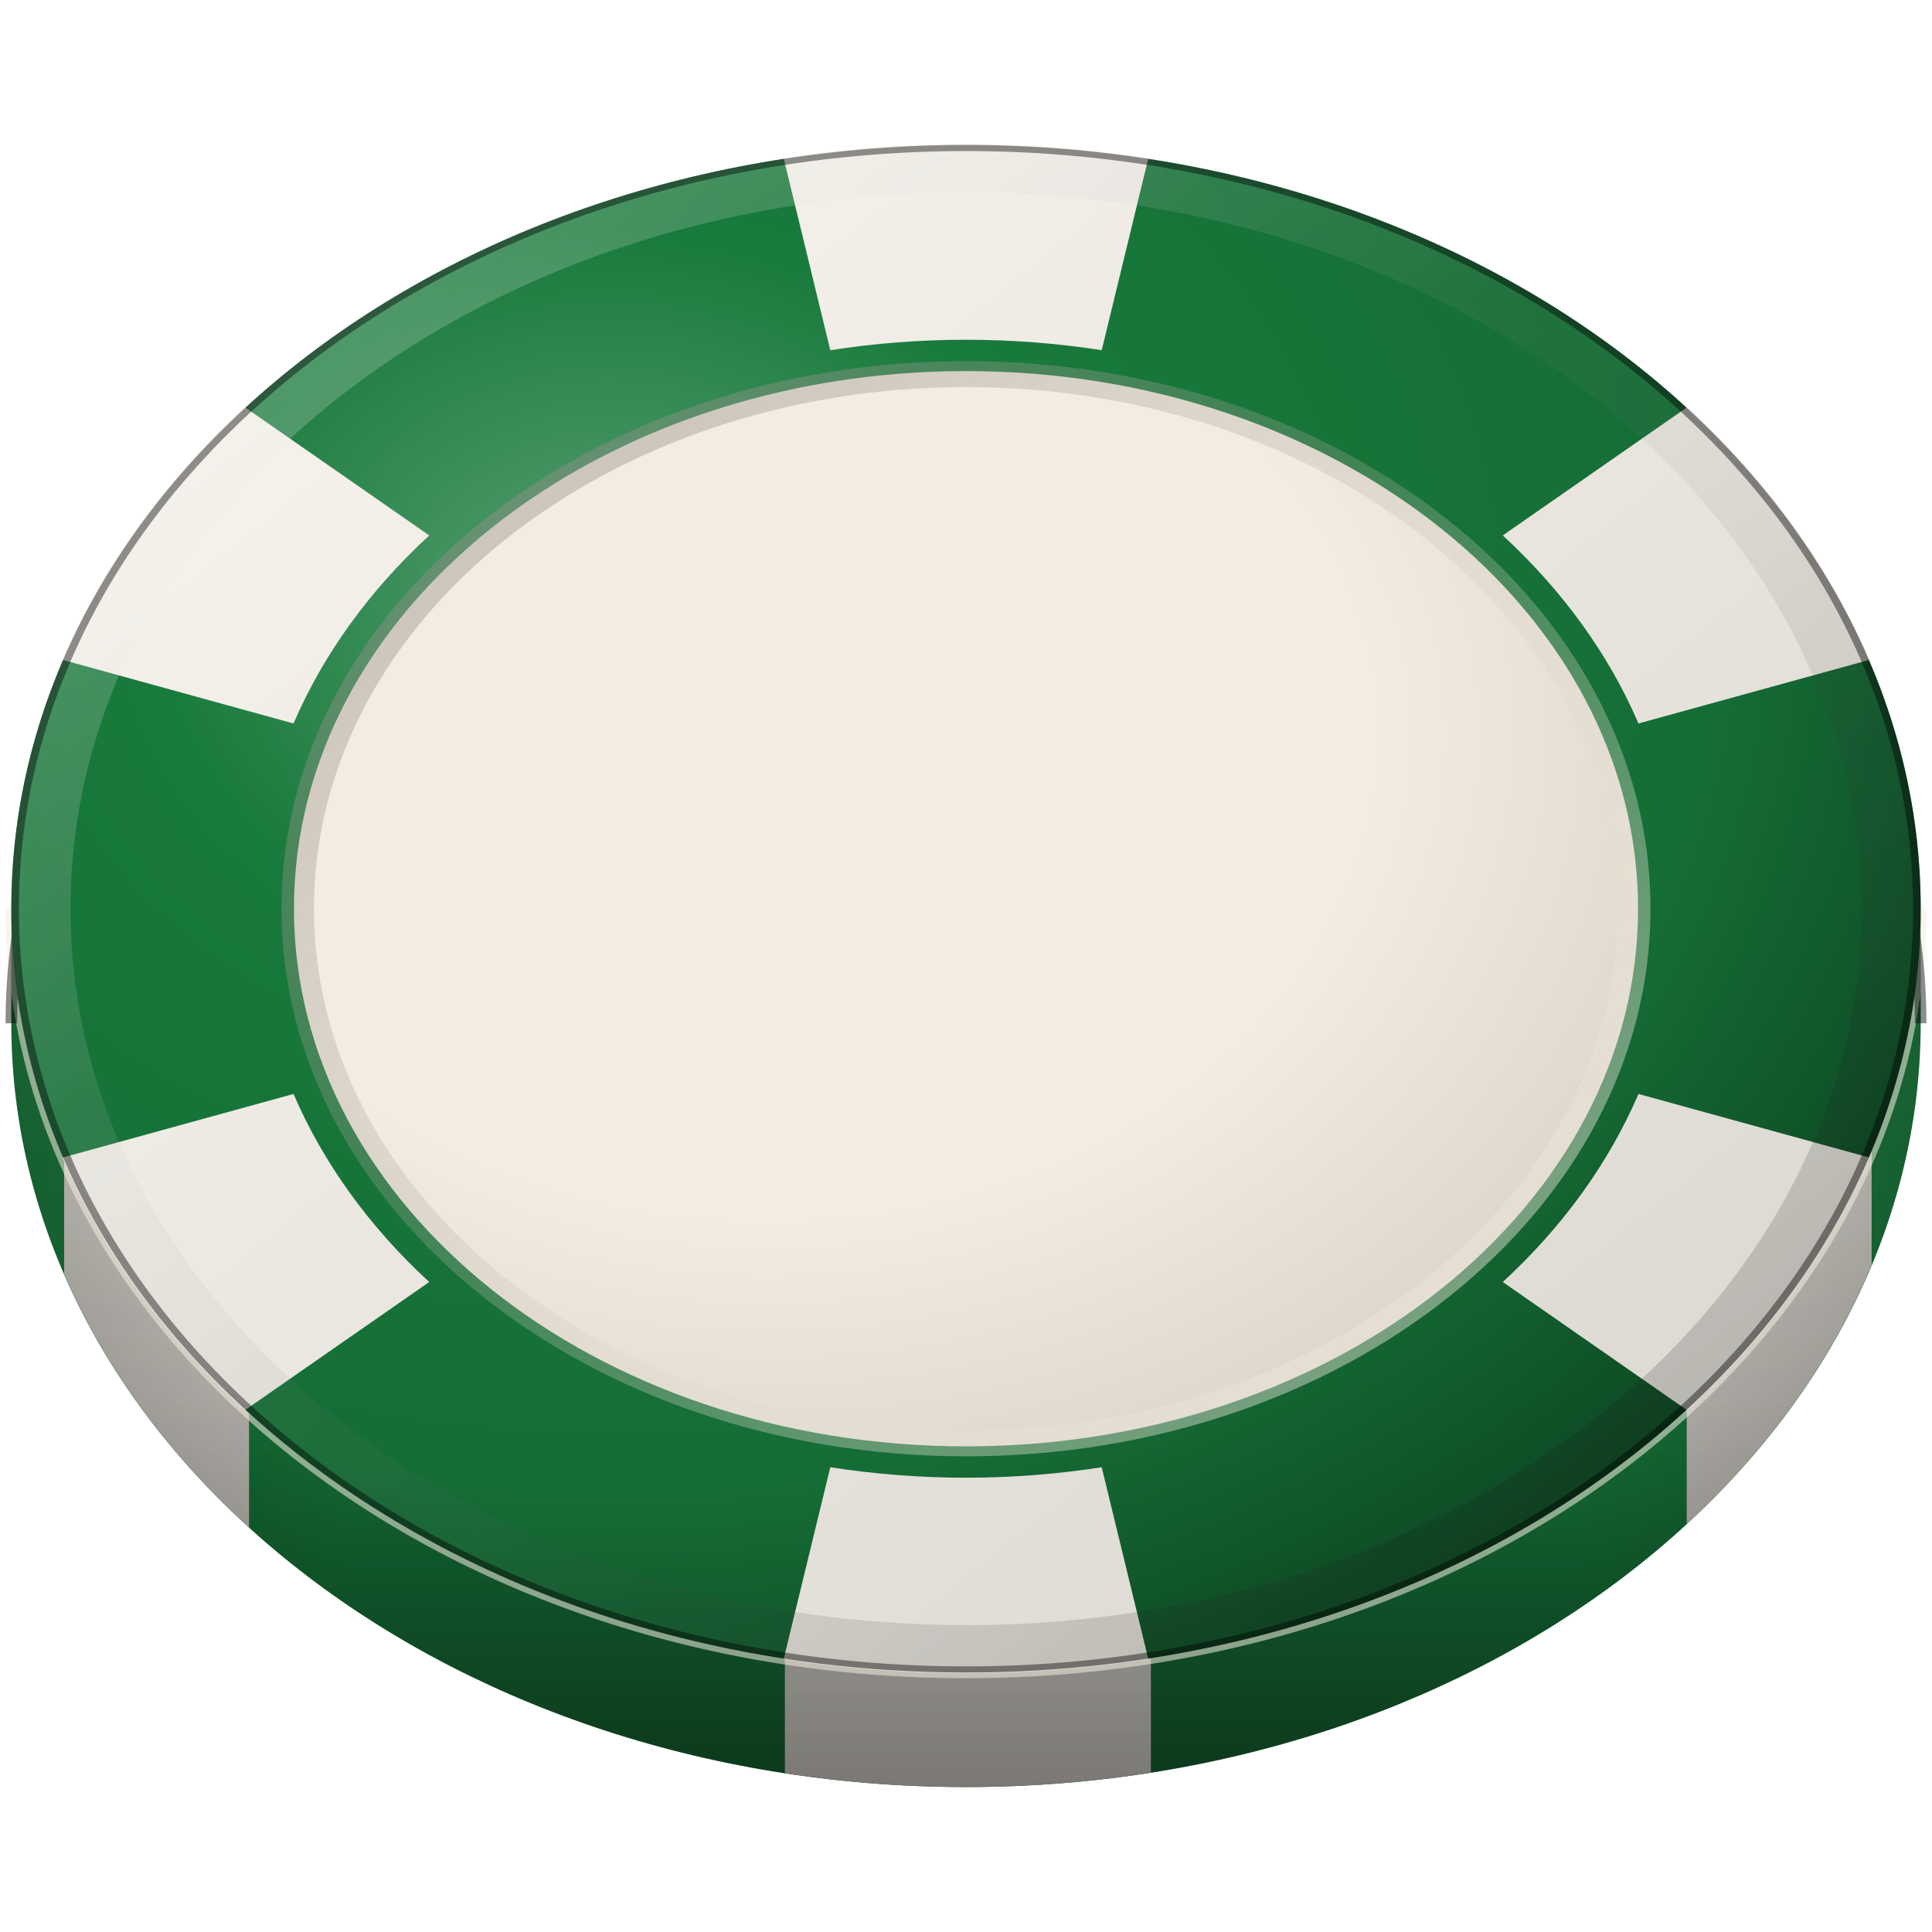
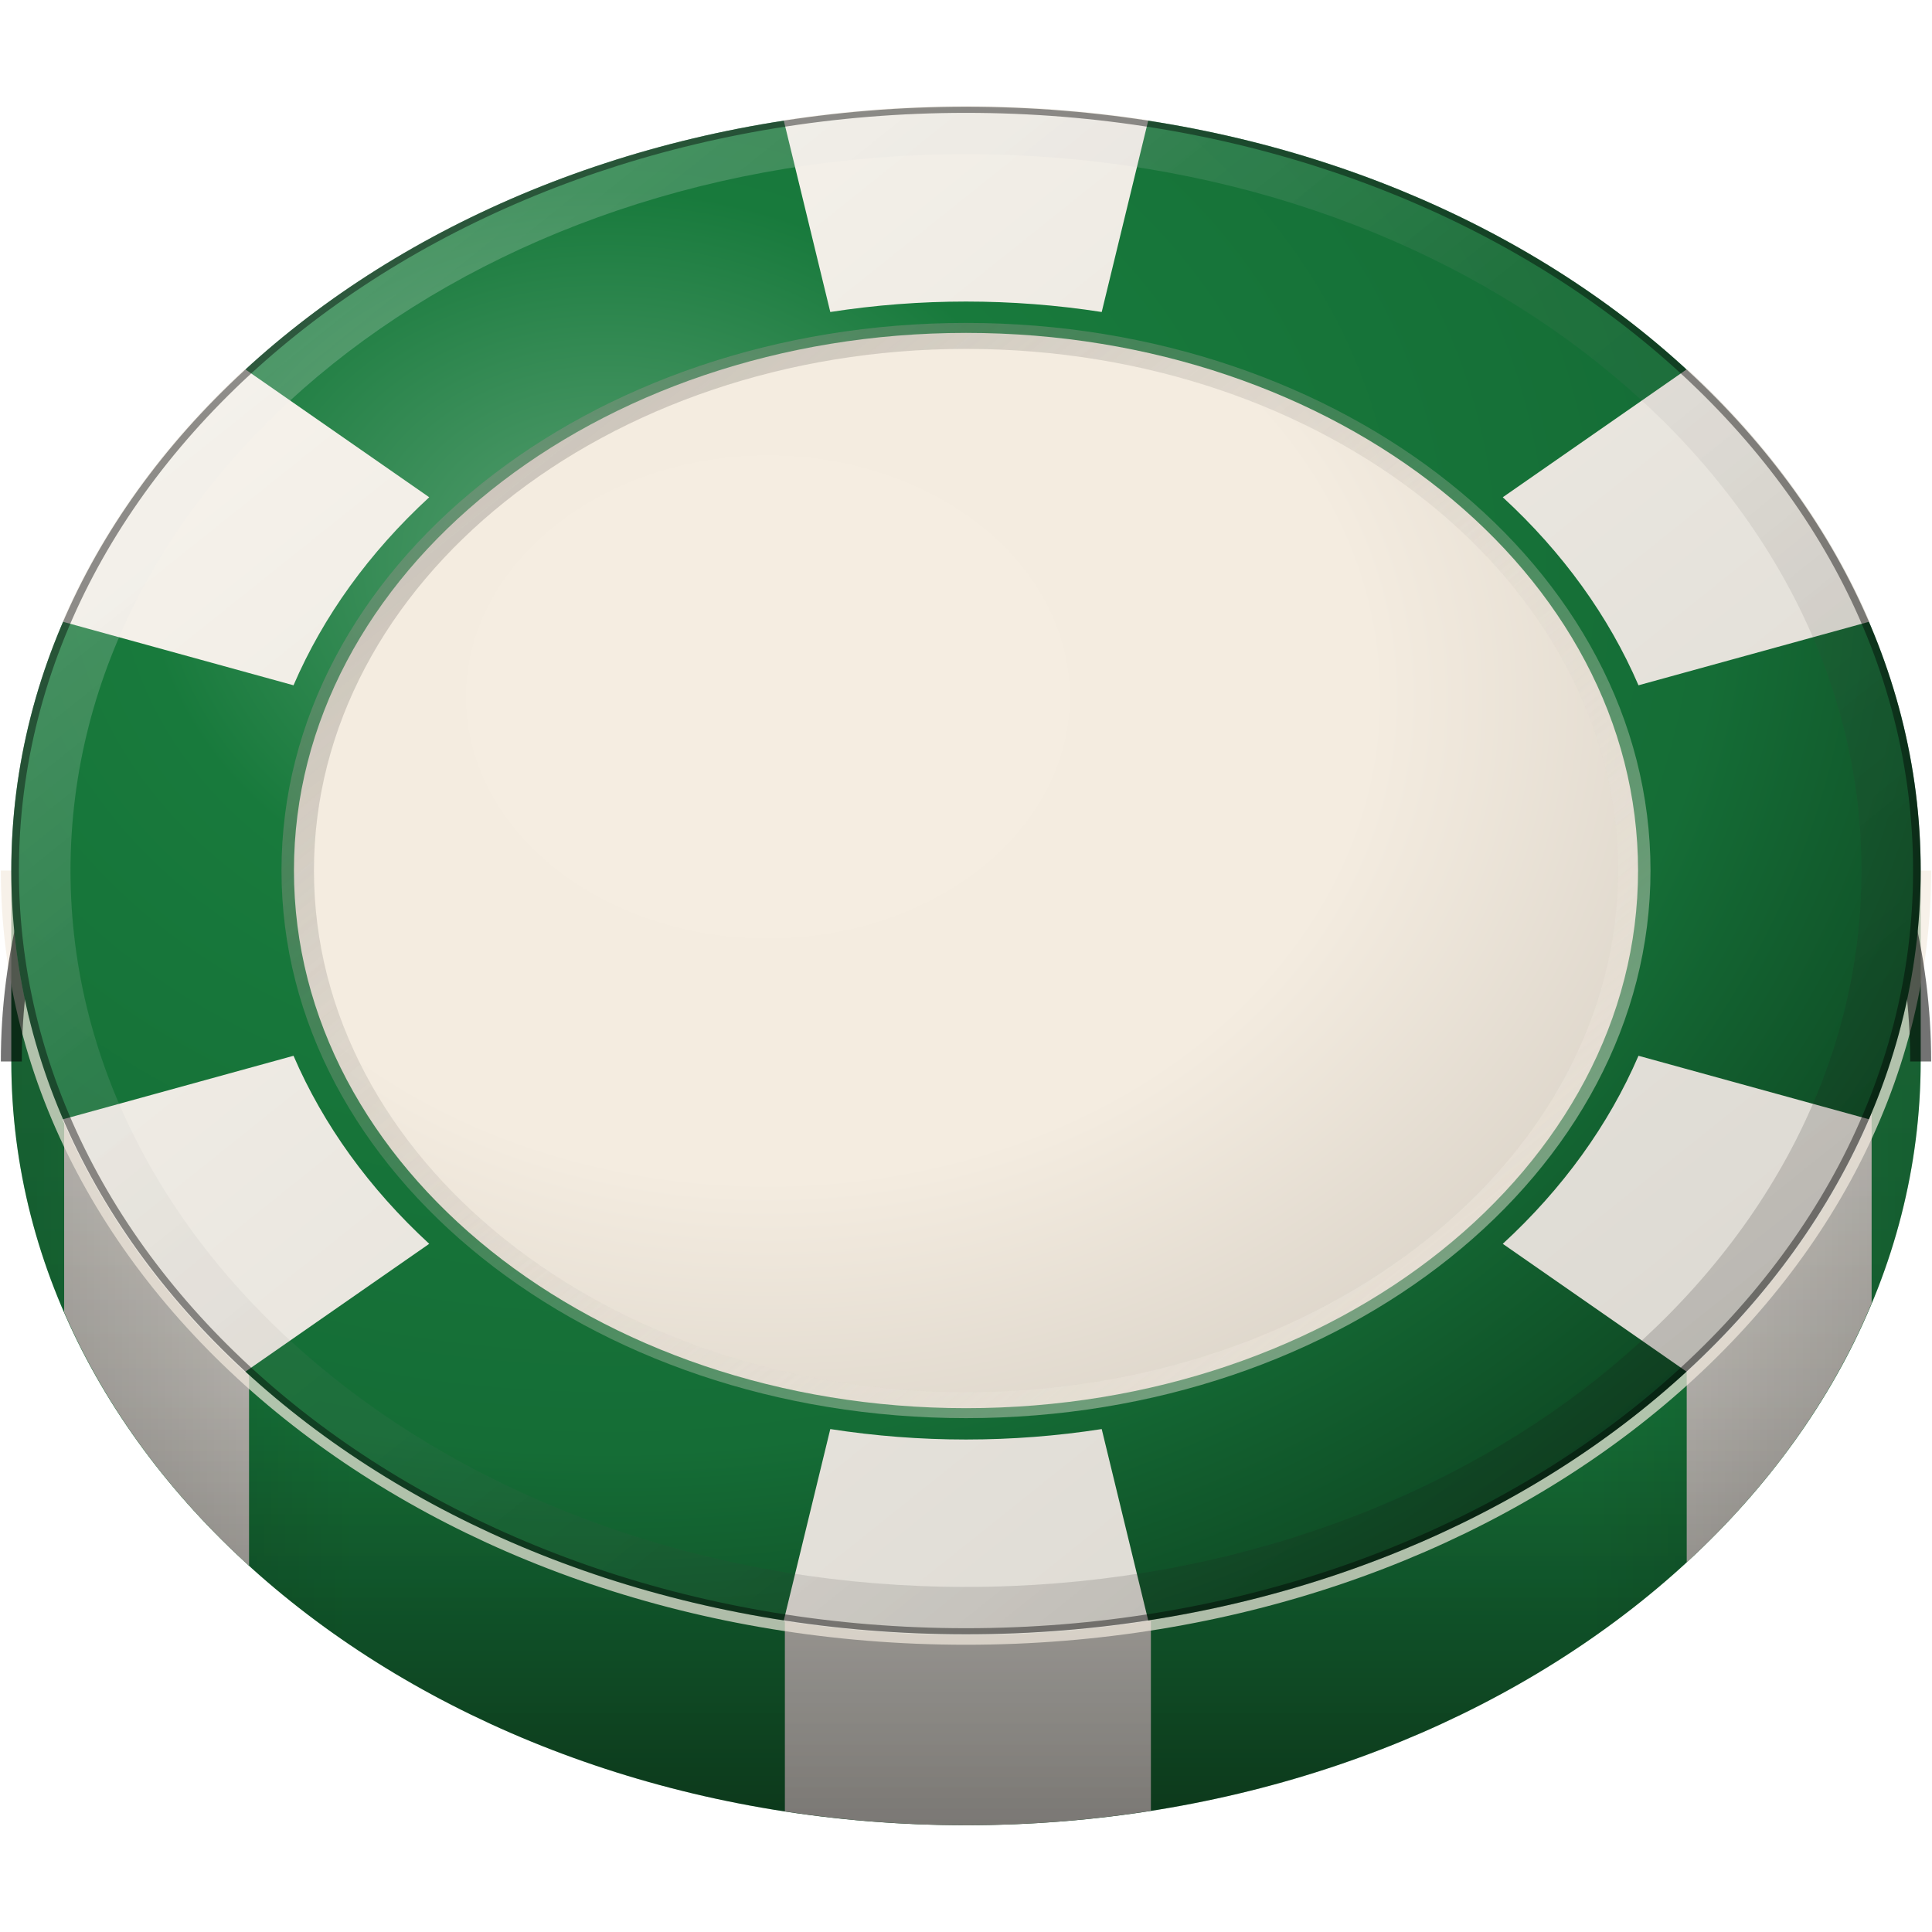
<svg xmlns="http://www.w3.org/2000/svg" width="1024" height="1024" viewBox="0 0 1024 1024">
  <defs>
    <radialGradient id="body" gradientUnits="userSpaceOnUse" cx="322.0" cy="307.0" r="819.7">
      <stop offset="0.000" stop-color="#589f72" />
      <stop offset="0.300" stop-color="#187a3c" />
      <stop offset="0.720" stop-color="#156d36" />
      <stop offset="1.000" stop-color="#0d4220" />
    </radialGradient>
    <radialGradient id="inlay" gradientUnits="userSpaceOnUse" cx="407.0" cy="397.0" r="581.9">
      <stop offset="0.000" stop-color="#f5ede1" />
      <stop offset="0.550" stop-color="#f4ece0" />
      <stop offset="1.000" stop-color="#d6cfc4" />
    </radialGradient>
    <linearGradient id="ins" gradientUnits="userSpaceOnUse" x1="6.0" y1="6.0" x2="1018.0" y2="1018.0">
      <stop offset="0.000" stop-color="#fbf7f0" stop-opacity="1.00" />
      <stop offset="1.000" stop-color="#d8d5ce" stop-opacity="1.00" />
    </linearGradient>
    <linearGradient id="sheen" gradientUnits="userSpaceOnUse" x1="6.0" y1="6.0" x2="1018.0" y2="1018.0">
      <stop offset="0.000" stop-color="#ffffff" stop-opacity="0.30" />
      <stop offset="0.450" stop-color="#ffffff" stop-opacity="0.05" />
      <stop offset="1.000" stop-color="#ffffff" stop-opacity="0.00" />
    </linearGradient>
    <linearGradient id="shade" gradientUnits="userSpaceOnUse" x1="6.0" y1="6.0" x2="1018.0" y2="1018.0">
      <stop offset="0.000" stop-color="#000000" stop-opacity="0.00" />
      <stop offset="0.550" stop-color="#000000" stop-opacity="0.05" />
      <stop offset="1.000" stop-color="#000000" stop-opacity="0.22" />
    </linearGradient>
    <linearGradient id="stepdark" gradientUnits="userSpaceOnUse" x1="6.0" y1="6.0" x2="1018.0" y2="1018.0">
      <stop offset="0.000" stop-color="#88837c" stop-opacity="0.62" />
      <stop offset="0.550" stop-color="#88837c" stop-opacity="0.10" />
      <stop offset="1.000" stop-color="#88837c" stop-opacity="0.00" />
    </linearGradient>
    <linearGradient id="steplight" gradientUnits="userSpaceOnUse" x1="6.0" y1="6.0" x2="1018.0" y2="1018.0">
      <stop offset="0.000" stop-color="#f6efe4" stop-opacity="0.00" />
      <stop offset="0.450" stop-color="#f6efe4" stop-opacity="0.10" />
      <stop offset="1.000" stop-color="#f6efe4" stop-opacity="0.70" />
    </linearGradient>
-     <linearGradient id="oblband" gradientUnits="userSpaceOnUse" x1="512.0" y1="481.6" x2="512.0" y2="947.2">
+     <linearGradient id="oblband" gradientUnits="userSpaceOnUse" x1="512.0" y1="461.4" x2="512.0" y2="967.4">
      <stop offset="0.000" stop-color="#238045" stop-opacity="1.00" />
      <stop offset="0.550" stop-color="#187a3c" stop-opacity="1.00" />
      <stop offset="1.000" stop-color="#0f4a24" stop-opacity="1.00" />
    </linearGradient>
-     <linearGradient id="oblins" gradientUnits="userSpaceOnUse" x1="512.0" y1="481.6" x2="512.0" y2="947.2">
+     <linearGradient id="oblins" gradientUnits="userSpaceOnUse" x1="512.0" y1="461.4" x2="512.0" y2="967.4">
      <stop offset="0.000" stop-color="#fbf7ef" stop-opacity="1.00" />
      <stop offset="1.000" stop-color="#a29f9a" stop-opacity="1.00" />
    </linearGradient>
-     <linearGradient id="oblshade" gradientUnits="userSpaceOnUse" x1="512.0" y1="481.6" x2="512.0" y2="947.2">
+     <linearGradient id="oblshade" gradientUnits="userSpaceOnUse" x1="512.0" y1="461.4" x2="512.0" y2="967.4">
      <stop offset="0.000" stop-color="#000000" stop-opacity="0.00" />
      <stop offset="0.550" stop-color="#000000" stop-opacity="0.06" />
      <stop offset="1.000" stop-color="#000000" stop-opacity="0.22" />
    </linearGradient>
    <linearGradient id="oblside" gradientUnits="userSpaceOnUse" x1="6.0" y1="512.0" x2="1018.0" y2="512.0">
      <stop offset="0.000" stop-color="#000000" stop-opacity="0.22" />
      <stop offset="0.180" stop-color="#000000" stop-opacity="0.03" />
      <stop offset="0.820" stop-color="#000000" stop-opacity="0.03" />
      <stop offset="1.000" stop-color="#000000" stop-opacity="0.22" />
    </linearGradient>
  </defs>
-   <path d="M 6.00 481.64 A 506.00 404.80 0 0 0 1018.00 481.64 L 1018.00 542.36 A 506.00 404.80 0 0 1 6.00 542.36 Z" fill="url(#oblband)" />
-   <path d="M 34.00 614.43 A 506.00 404.80 0 0 0 132.00 748.94 L 132.00 809.66 A 506.00 404.80 0 0 1 34.00 675.15 Z" fill="url(#oblins)" />
-   <path d="M 416.00 879.09 A 506.00 404.80 0 0 0 610.00 878.78 L 610.00 939.50 A 506.00 404.80 0 0 1 416.00 939.81 Z" fill="url(#oblins)" />
-   <path d="M 894.00 747.11 A 506.00 404.80 0 0 0 992.00 609.73 L 992.00 670.45 A 506.00 404.80 0 0 1 894.00 807.83 Z" fill="url(#oblins)" />
-   <path d="M 6.00 481.64 A 506.00 404.80 0 0 0 1018.00 481.64 L 1018.00 542.36 A 506.00 404.80 0 0 1 6.00 542.36 Z" fill="url(#oblshade)" />
-   <path d="M 6.00 481.64 A 506.00 404.80 0 0 0 1018.00 481.64 L 1018.00 542.36 A 506.00 404.80 0 0 1 6.00 542.36 Z" fill="url(#oblside)" />
-   <path d="M 6.00 481.64 A 506.00 404.80 0 0 0 1018.00 481.64" fill="none" stroke="#f4ece0" stroke-opacity="0.55" stroke-width="6.1" />
-   <path d="M 1018.00 542.36 A 506.00 404.80 0 0 0 6.00 542.36" fill="none" stroke="#000000" stroke-opacity="0.45" stroke-width="6.1" />
-   <g transform="translate(0 72.04) scale(1 0.8)">
+   <path d="M 6.00 461.40 A 506.00 404.80 0 0 0 1018.00 461.40 L 1018.00 562.60 A 506.00 404.80 0 0 1 6.00 562.60 Z" fill="url(#oblband)" />
+   <path d="M 34.00 594.19 A 506.00 404.80 0 0 0 132.00 728.70 L 132.00 829.90 A 506.00 404.80 0 0 1 34.00 695.39 Z" fill="url(#oblins)" />
+   <path d="M 416.00 858.85 A 506.00 404.80 0 0 0 610.00 858.54 L 610.00 959.74 A 506.00 404.80 0 0 1 416.00 960.05 Z" fill="url(#oblins)" />
+   <path d="M 894.00 726.87 A 506.00 404.80 0 0 0 992.00 589.49 L 992.00 690.69 A 506.00 404.80 0 0 1 894.00 828.07 Z" fill="url(#oblins)" />
+   <path d="M 6.00 461.40 A 506.00 404.80 0 0 0 1018.00 461.40 L 1018.00 562.60 A 506.00 404.80 0 0 1 6.00 562.60 Z" fill="url(#oblshade)" />
+   <path d="M 6.00 461.40 A 506.00 404.80 0 0 0 1018.00 461.40 L 1018.00 562.60 A 506.00 404.80 0 0 1 6.00 562.60 Z" fill="url(#oblside)" />
+   <path d="M 6.00 461.40 A 506.00 404.80 0 0 0 1018.00 461.40" fill="none" stroke="#f4ece0" stroke-opacity="0.70" stroke-width="11.1" />
+   <path d="M 1018.00 562.60 A 506.00 404.80 0 0 0 6.00 562.60" fill="none" stroke="#000000" stroke-opacity="0.55" stroke-width="11.1" />
+   <g transform="translate(0 51.80) scale(1 0.8)">
    <circle cx="512.0" cy="512.0" r="506.0" fill="url(#body)" />
    <path d="M 415.35 14.80 A 506.51 506.51 0 0 1 608.65 14.80 L 583.93 141.96 A 376.97 376.97 0 0 0 440.07 141.96 Z" fill="url(#ins)" />
    <path d="M 894.26 179.70 A 506.51 506.51 0 0 1 990.91 347.10 L 868.43 389.27 A 376.97 376.97 0 0 0 796.50 264.69 Z" fill="url(#ins)" />
    <path d="M 990.91 676.90 A 506.51 506.51 0 0 1 894.26 844.30 L 796.50 759.31 A 376.97 376.97 0 0 0 868.43 634.73 Z" fill="url(#ins)" />
    <path d="M 608.65 1009.20 A 506.51 506.51 0 0 1 415.35 1009.20 L 440.07 882.04 A 376.97 376.97 0 0 0 583.93 882.04 Z" fill="url(#ins)" />
    <path d="M 129.74 844.30 A 506.51 506.51 0 0 1 33.09 676.90 L 155.57 634.73 A 376.97 376.97 0 0 0 227.50 759.31 Z" fill="url(#ins)" />
    <path d="M 33.09 347.10 A 506.51 506.51 0 0 1 129.74 179.70 L 227.50 264.69 A 376.97 376.97 0 0 0 155.57 389.27 Z" fill="url(#ins)" />
    <circle cx="512.0" cy="512.0" r="356.2" fill="url(#inlay)" />
    <path d="M 874.80 512.00 A 362.80 362.80 0 1 1 149.20 512.00 A 362.80 362.80 0 1 1 874.80 512.00 Z M 857.60 512.00 A 345.60 345.60 0 1 1 166.40 512.00 A 345.60 345.60 0 1 1 857.60 512.00 Z" fill="url(#stepdark)" fill-rule="evenodd" />
    <path d="M 874.80 512.00 A 362.80 362.80 0 1 1 149.20 512.00 A 362.80 362.80 0 1 1 874.80 512.00 Z M 857.60 512.00 A 345.60 345.60 0 1 1 166.40 512.00 A 345.60 345.60 0 1 1 857.60 512.00 Z" fill="url(#steplight)" fill-rule="evenodd" />
    <path d="M 1018.00 512.00 A 506.00 506.00 0 1 1 6.00 512.00 A 506.00 506.00 0 1 1 1018.00 512.00 Z M 986.63 512.00 A 474.63 474.63 0 1 1 37.37 512.00 A 474.63 474.63 0 1 1 986.63 512.00 Z" fill="url(#sheen)" fill-rule="evenodd" />
    <path d="M 1018.00 512.00 A 506.00 506.00 0 1 1 6.00 512.00 A 506.00 506.00 0 1 1 1018.00 512.00 Z M 986.63 512.00 A 474.63 474.63 0 1 1 37.37 512.00 A 474.63 474.63 0 1 1 986.63 512.00 Z" fill="url(#shade)" fill-rule="evenodd" />
    <circle cx="512.0" cy="512.0" r="504.0" fill="none" stroke="#000000" stroke-opacity="0.42" stroke-width="4.05" />
  </g>
</svg>
